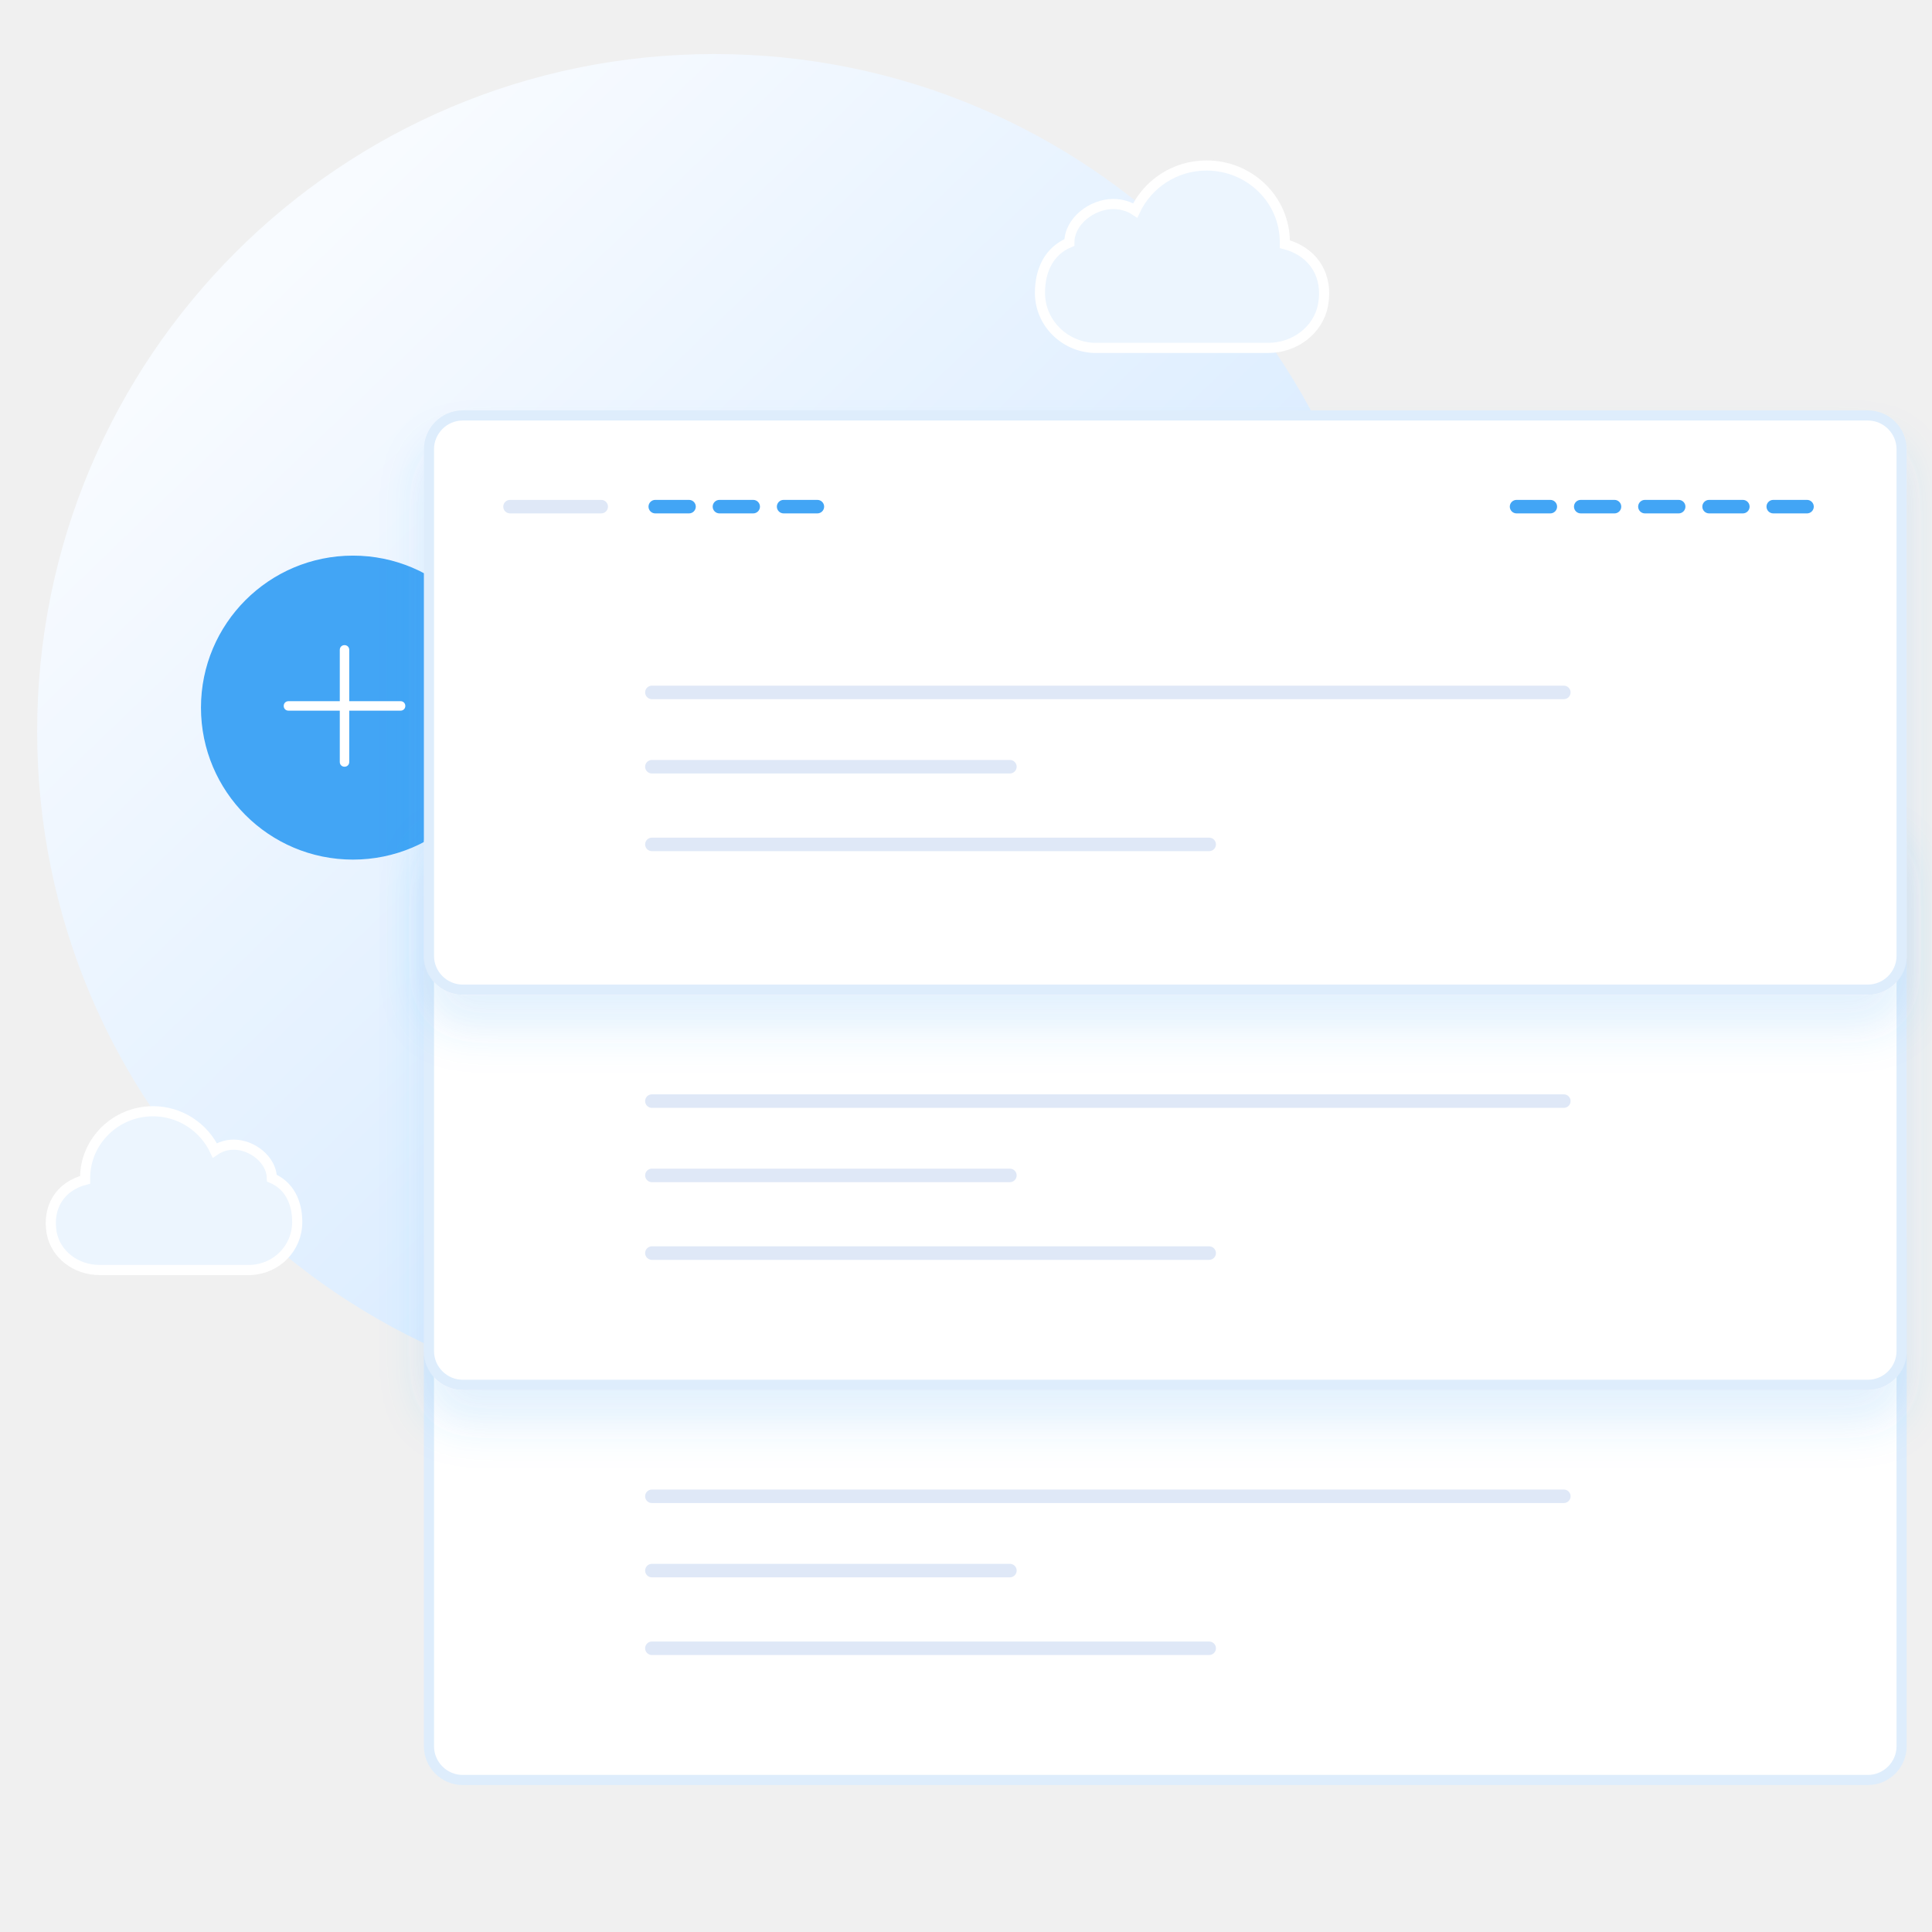
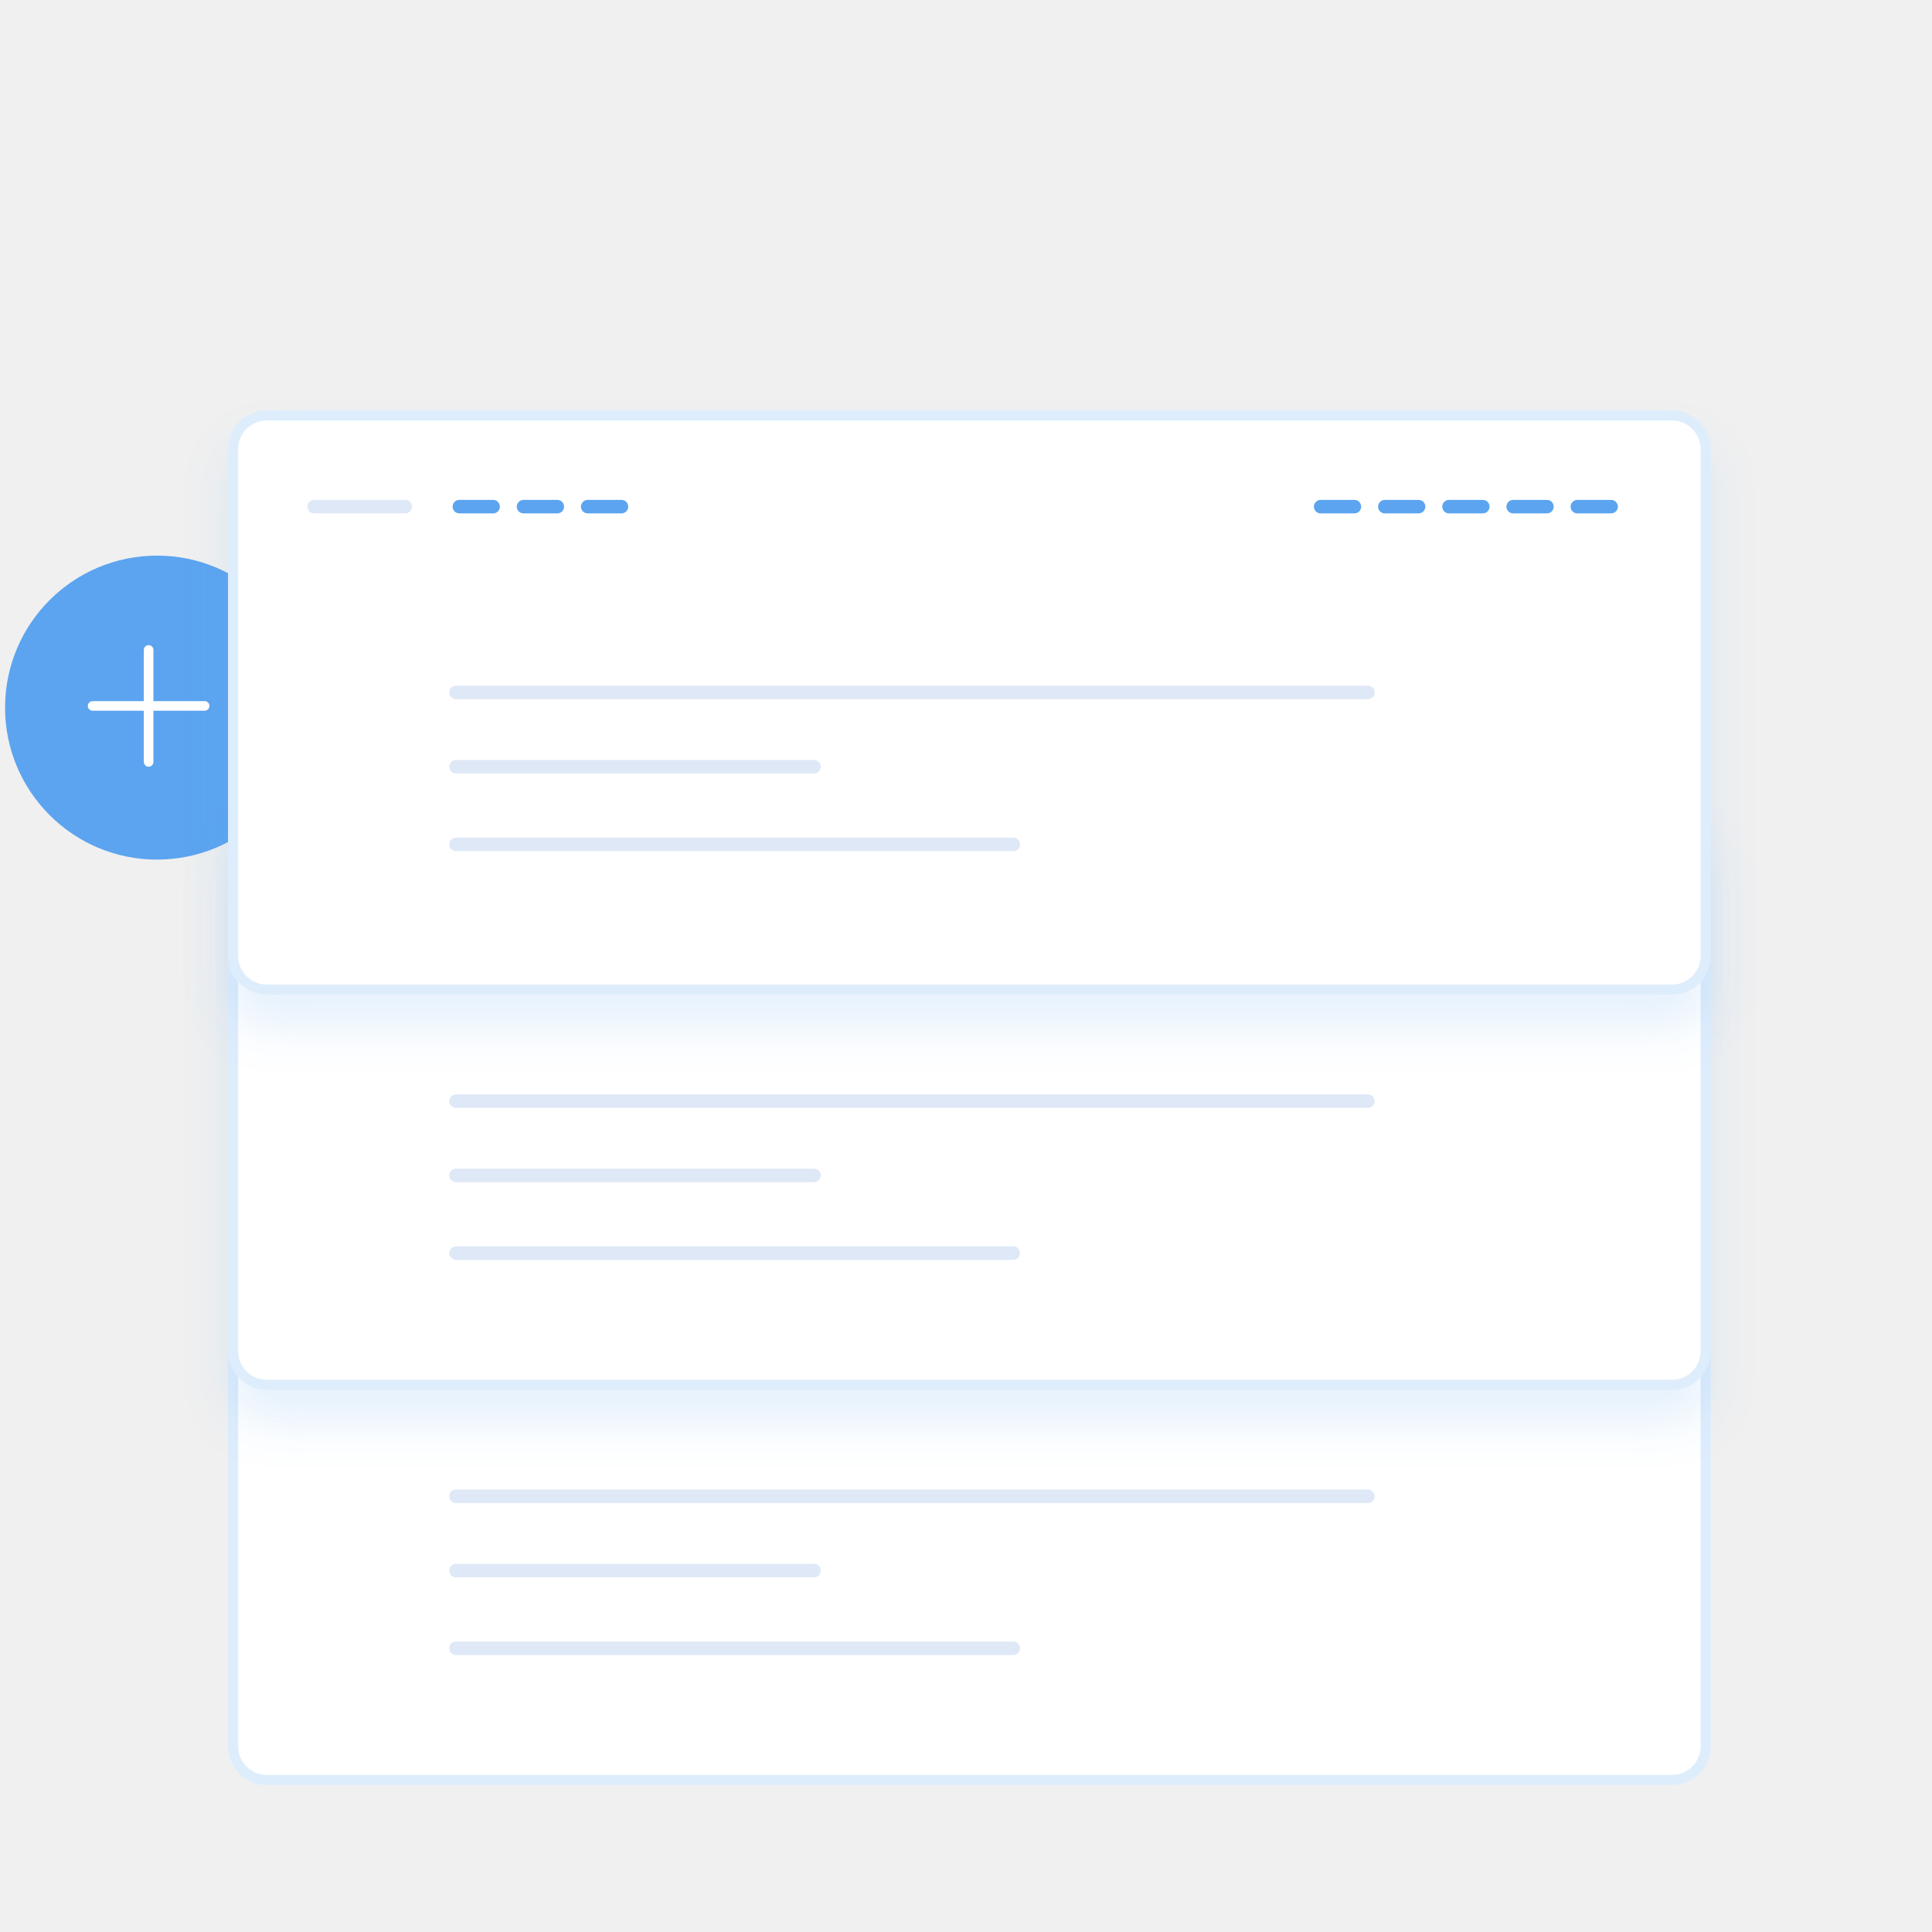
- <svg xmlns="http://www.w3.org/2000/svg" id="Layer_2" viewBox="0 0 572 572" enable-background="new 0 0 572 572">
-   <style>.st2{fill:#fff;stroke:#deedfc;stroke-width:3;stroke-linecap:round;stroke-miterlimit:10}.st3{fill:#dfe8f7}.st4{fill:#42a5f5}.st5{fill:#ecf5fe;stroke:#fff;stroke-width:3;stroke-miterlimit:10}.st7{filter:url(#shadow)}</style>
+ <svg xmlns="http://www.w3.org/2000/svg" version="1.1" x="0px" y="0px" viewBox="0 0 572 572" style="enable-background:new 0 0 572 572;" xml:space="preserve">
+   <style type="text/css">
+         .st0 {
+             fill: #5CA4EF;
+             stroke: #5CA4EF;
+             stroke-width: 3;
+         }
+ 
+         .st1 {
+             fill: #FFFFFF;
+             stroke: #DEEDFC;
+             stroke-width: 3;
+             stroke-linecap: round;
+             stroke-miterlimit: 10;
+         }
+ 
+         .st2 {
+             fill: #DFE8F7;
+         }
+ 
+         .st3 {
+             fill: #5CA4EF;
+         }
+ 
+         .st4 {
+             fill: #FFFFFF;
+         }
+ 
+     </style>
  <defs>
    <filter id="shadow" filterUnits="userSpaceOnUse">
      <feOffset result="offset" dy="10" in="SourceAlpha" />
      <feGaussianBlur result="blur" stdDeviation="6.557" />
-       <feFlood result="flood" flood-color="#42a5f5" flood-opacity=".15" />
+       <feFlood result="flood" flood-color="#5ca4ef" flood-opacity="0.15" />
      <feComposite result="composite" operator="in" in2="blur" />
      <feBlend result="blend" in="SourceGraphic" />
    </filter>
  </defs>
-   <linearGradient id="SVGID_1_" gradientUnits="userSpaceOnUse" x1="31.937" y1="148.331" x2="406.843" y2="290.659" gradientTransform="rotate(25.217 211.496 216.467)">
-     <stop offset=".002" stop-color="#f8fbff" />
-     <stop offset="1" stop-color="#cee6ff" />
-   </linearGradient>
-   <circle cx="211.5" cy="216.5" r="200.5" fill="url(#SVGID_1_)" />
-   <circle cx="104.5" cy="209.5" r="43.5" fill="#42a5f5" stroke="#42a5f5" stroke-width="3" />
-   <g id="_x33_">
-     <path class="st2" d="M553 527H137c-5.5 0-10-4.5-10-10V367c0-5.5 4.5-10 10-10h416c5.5 0 10 4.5 10 10v150c0 5.5-4.5 10-10 10z" />
-     <path class="st3" d="M463 445H193c-1.1 0-2-.9-2-2s.9-2 2-2h270c1.1 0 2 .9 2 2s-.9 2-2 2zM358 490H193c-1.1 0-2-.9-2-2s.9-2 2-2h165c1.1 0 2 .9 2 2s-.9 2-2 2zM299 467H193c-1.1 0-2-.9-2-2s.9-2 2-2h106c1.1 0 2 .9 2 2s-.9 2-2 2z" />
+   <g>
+     <circle class="st0" cx="46.5" cy="209.5" r="43.5" />
+     <g id="_x33_">
+       <path class="st1" d="M495,527H79c-5.52,0-10-4.48-10-10V367c0-5.52,4.48-10,10-10h416c5.52,0,10,4.48,10,10v150    C505,522.52,500.52,527,495,527z" />
+       <path class="st2" d="M405,445H135c-1.1,0-2-0.9-2-2l0,0c0-1.1,0.9-2,2-2h270c1.1,0,2,0.9,2,2l0,0C407,444.1,406.1,445,405,445z" />
+       <path class="st2" d="M300,490H135c-1.1,0-2-0.9-2-2l0,0c0-1.1,0.9-2,2-2h165c1.1,0,2,0.9,2,2l0,0C302,489.1,301.1,490,300,490z" />
+       <path class="st2" d="M241,467H135c-1.1,0-2-0.9-2-2l0,0c0-1.1,0.9-2,2-2h106c1.1,0,2,0.9,2,2l0,0C243,466.1,242.1,467,241,467z" />
+     </g>
+     <g id="_x32_" filter="url(#shadow)">
+       <path class="st1" d="M495,410H79c-5.52,0-10-4.48-10-10V250c0-5.52,4.48-10,10-10h416c5.52,0,10,4.48,10,10v150    C505,405.52,500.52,410,495,410z" />
+       <path class="st2" d="M405,328H135c-1.1,0-2-0.9-2-2l0,0c0-1.1,0.9-2,2-2h270c1.1,0,2,0.9,2,2l0,0C407,327.1,406.1,328,405,328z" />
+       <path class="st2" d="M300,373H135c-1.1,0-2-0.9-2-2l0,0c0-1.1,0.9-2,2-2h165c1.1,0,2,0.9,2,2l0,0C302,372.1,301.1,373,300,373z" />
+       <path class="st2" d="M241,350H135c-1.1,0-2-0.9-2-2l0,0c0-1.1,0.9-2,2-2h106c1.1,0,2,0.9,2,2l0,0C243,349.1,242.1,350,241,350z" />
+     </g>
+     <g id="_x32__1_" filter="url(#shadow)">
+       <path class="st1" d="M495,293H79c-5.52,0-10-4.48-10-10V133c0-5.52,4.48-10,10-10h416c5.52,0,10,4.48,10,10v150    C505,288.52,500.52,293,495,293z" />
+       <path class="st2" d="M405,207H135c-1.1,0-2-0.9-2-2l0,0c0-1.1,0.9-2,2-2h270c1.1,0,2,0.9,2,2l0,0C407,206.1,406.1,207,405,207z" />
+       <path class="st2" d="M300,252H135c-1.1,0-2-0.9-2-2l0,0c0-1.1,0.9-2,2-2h165c1.1,0,2,0.9,2,2l0,0C302,251.1,301.1,252,300,252z" />
+       <path class="st2" d="M241,229H135c-1.1,0-2-0.9-2-2l0,0c0-1.1,0.9-2,2-2h106c1.1,0,2,0.9,2,2l0,0C243,228.1,242.1,229,241,229z" />
+       <g>
+         <path class="st2" d="M120,152H93c-1.1,0-2-0.9-2-2l0,0c0-1.1,0.9-2,2-2h27c1.1,0,2,0.9,2,2l0,0C122,151.1,121.1,152,120,152z" />
+         <path class="st3" d="M146,152h-10c-1.1,0-2-0.9-2-2l0,0c0-1.1,0.9-2,2-2h10c1.1,0,2,0.9,2,2l0,0C148,151.1,147.1,152,146,152z" />
+         <path class="st3" d="M165,152h-10c-1.1,0-2-0.9-2-2l0,0c0-1.1,0.9-2,2-2h10c1.1,0,2,0.9,2,2l0,0C167,151.1,166.1,152,165,152z" />
+         <path class="st3" d="M184,152h-10c-1.1,0-2-0.9-2-2l0,0c0-1.1,0.9-2,2-2h10c1.1,0,2,0.9,2,2l0,0C186,151.1,185.1,152,184,152z" />
+         <path class="st3" d="M401,152h-10c-1.1,0-2-0.9-2-2l0,0c0-1.1,0.9-2,2-2h10c1.1,0,2,0.9,2,2l0,0C403,151.1,402.1,152,401,152z" />
+         <path class="st3" d="M420,152h-10c-1.1,0-2-0.9-2-2l0,0c0-1.1,0.9-2,2-2h10c1.1,0,2,0.9,2,2l0,0C422,151.1,421.1,152,420,152z" />
+         <path class="st3" d="M439,152h-10c-1.1,0-2-0.9-2-2l0,0c0-1.1,0.9-2,2-2h10c1.1,0,2,0.9,2,2l0,0C441,151.1,440.1,152,439,152z" />
+         <path class="st3" d="M458,152h-10c-1.1,0-2-0.9-2-2l0,0c0-1.1,0.9-2,2-2h10c1.1,0,2,0.9,2,2l0,0C460,151.1,459.1,152,458,152z" />
+         <path class="st3" d="M477,152h-10c-1.1,0-2-0.9-2-2l0,0c0-1.1,0.9-2,2-2h10c1.1,0,2,0.9,2,2l0,0C479,151.1,478.1,152,477,152z" />
+       </g>
+     </g>
+     <path class="st4" d="M60.58,207.58H45.42v-15.16c0-0.78-0.64-1.42-1.42-1.42s-1.42,0.64-1.42,1.42v15.16H27.42   c-0.78,0-1.42,0.64-1.42,1.42c0,0.78,0.64,1.42,1.42,1.42h15.16v15.16c0,0.78,0.64,1.42,1.42,1.42s1.42-0.64,1.42-1.42v-15.16   h15.16c0.78,0,1.42-0.64,1.42-1.42C62,208.22,61.36,207.58,60.58,207.58z" />
  </g>
-   <g id="_x32_" class="st7">
-     <path class="st2" d="M553 410H137c-5.5 0-10-4.5-10-10V250c0-5.5 4.5-10 10-10h416c5.5 0 10 4.5 10 10v150c0 5.5-4.5 10-10 10z" />
-     <path class="st3" d="M463 328H193c-1.1 0-2-.9-2-2s.9-2 2-2h270c1.1 0 2 .9 2 2s-.9 2-2 2zM358 373H193c-1.1 0-2-.9-2-2s.9-2 2-2h165c1.1 0 2 .9 2 2s-.9 2-2 2zM299 350H193c-1.1 0-2-.9-2-2s.9-2 2-2h106c1.1 0 2 .9 2 2s-.9 2-2 2z" />
-   </g>
-   <g id="_x32__1_" class="st7">
-     <path class="st2" d="M553 293H137c-5.5 0-10-4.5-10-10V133c0-5.5 4.5-10 10-10h416c5.5 0 10 4.5 10 10v150c0 5.5-4.5 10-10 10z" />
-     <path class="st3" d="M463 207H193c-1.1 0-2-.9-2-2s.9-2 2-2h270c1.1 0 2 .9 2 2s-.9 2-2 2zM358 252H193c-1.1 0-2-.9-2-2s.9-2 2-2h165c1.1 0 2 .9 2 2s-.9 2-2 2zM299 229H193c-1.1 0-2-.9-2-2s.9-2 2-2h106c1.1 0 2 .9 2 2s-.9 2-2 2zM178 152h-27c-1.1 0-2-.9-2-2s.9-2 2-2h27c1.1 0 2 .9 2 2s-.9 2-2 2z" />
-     <path class="st4" d="M204 152h-10c-1.1 0-2-.9-2-2s.9-2 2-2h10c1.1 0 2 .9 2 2s-.9 2-2 2zM223 152h-10c-1.1 0-2-.9-2-2s.9-2 2-2h10c1.1 0 2 .9 2 2s-.9 2-2 2zM242 152h-10c-1.1 0-2-.9-2-2s.9-2 2-2h10c1.1 0 2 .9 2 2s-.9 2-2 2zM459 152h-10c-1.1 0-2-.9-2-2s.9-2 2-2h10c1.1 0 2 .9 2 2s-.9 2-2 2zM478 152h-10c-1.1 0-2-.9-2-2s.9-2 2-2h10c1.1 0 2 .9 2 2s-.9 2-2 2zM497 152h-10c-1.1 0-2-.9-2-2s.9-2 2-2h10c1.1 0 2 .9 2 2s-.9 2-2 2zM516 152h-10c-1.1 0-2-.9-2-2s.9-2 2-2h10c1.1 0 2 .9 2 2s-.9 2-2 2zM535 152h-10c-1.1 0-2-.9-2-2s.9-2 2-2h10c1.1 0 2 .9 2 2s-.9 2-2 2z" />
-   </g>
-   <path class="st5" d="M52.8 376h21.4c7.7-.3 13.8-6.5 13.8-14.2 0-5.9-2.4-10.8-7.5-13-.1-5.4-5.8-9.9-11.3-9.9-2.1 0-4 .6-5.6 1.7-3.2-6.8-10.2-11.6-18.3-11.6-11.1 0-20.1 8.9-20.1 19.8v.5c-7.6 2-11.2 8.3-9.9 15.7 1.2 6.5 7.3 11 14.1 11h23.4M348.5 103h27c7.8 0 14.8-5.2 16.2-12.7 1.6-8.4-2.6-15.7-11.3-18v-.6c0-12.6-10.4-22.7-23.2-22.7-9.4 0-17.4 5.5-21.1 13.3-1.8-1.2-4.1-1.9-6.5-1.9-6.3 0-13 5.1-13 11.4-6 2.5-8.7 8.2-8.7 14.9 0 8.8 7.1 15.9 15.9 16.3h24.7" />
-   <path d="M118.6 207.6h-15.2v-15.2c0-.8-.6-1.4-1.4-1.4s-1.4.6-1.4 1.4v15.2H85.4c-.8 0-1.4.6-1.4 1.4 0 .8.6 1.4 1.4 1.4h15.2v15.2c0 .8.6 1.4 1.4 1.4s1.4-.6 1.4-1.4v-15.2h15.2c.8 0 1.4-.6 1.4-1.4 0-.8-.6-1.4-1.4-1.4z" fill="#fff" />
</svg>
